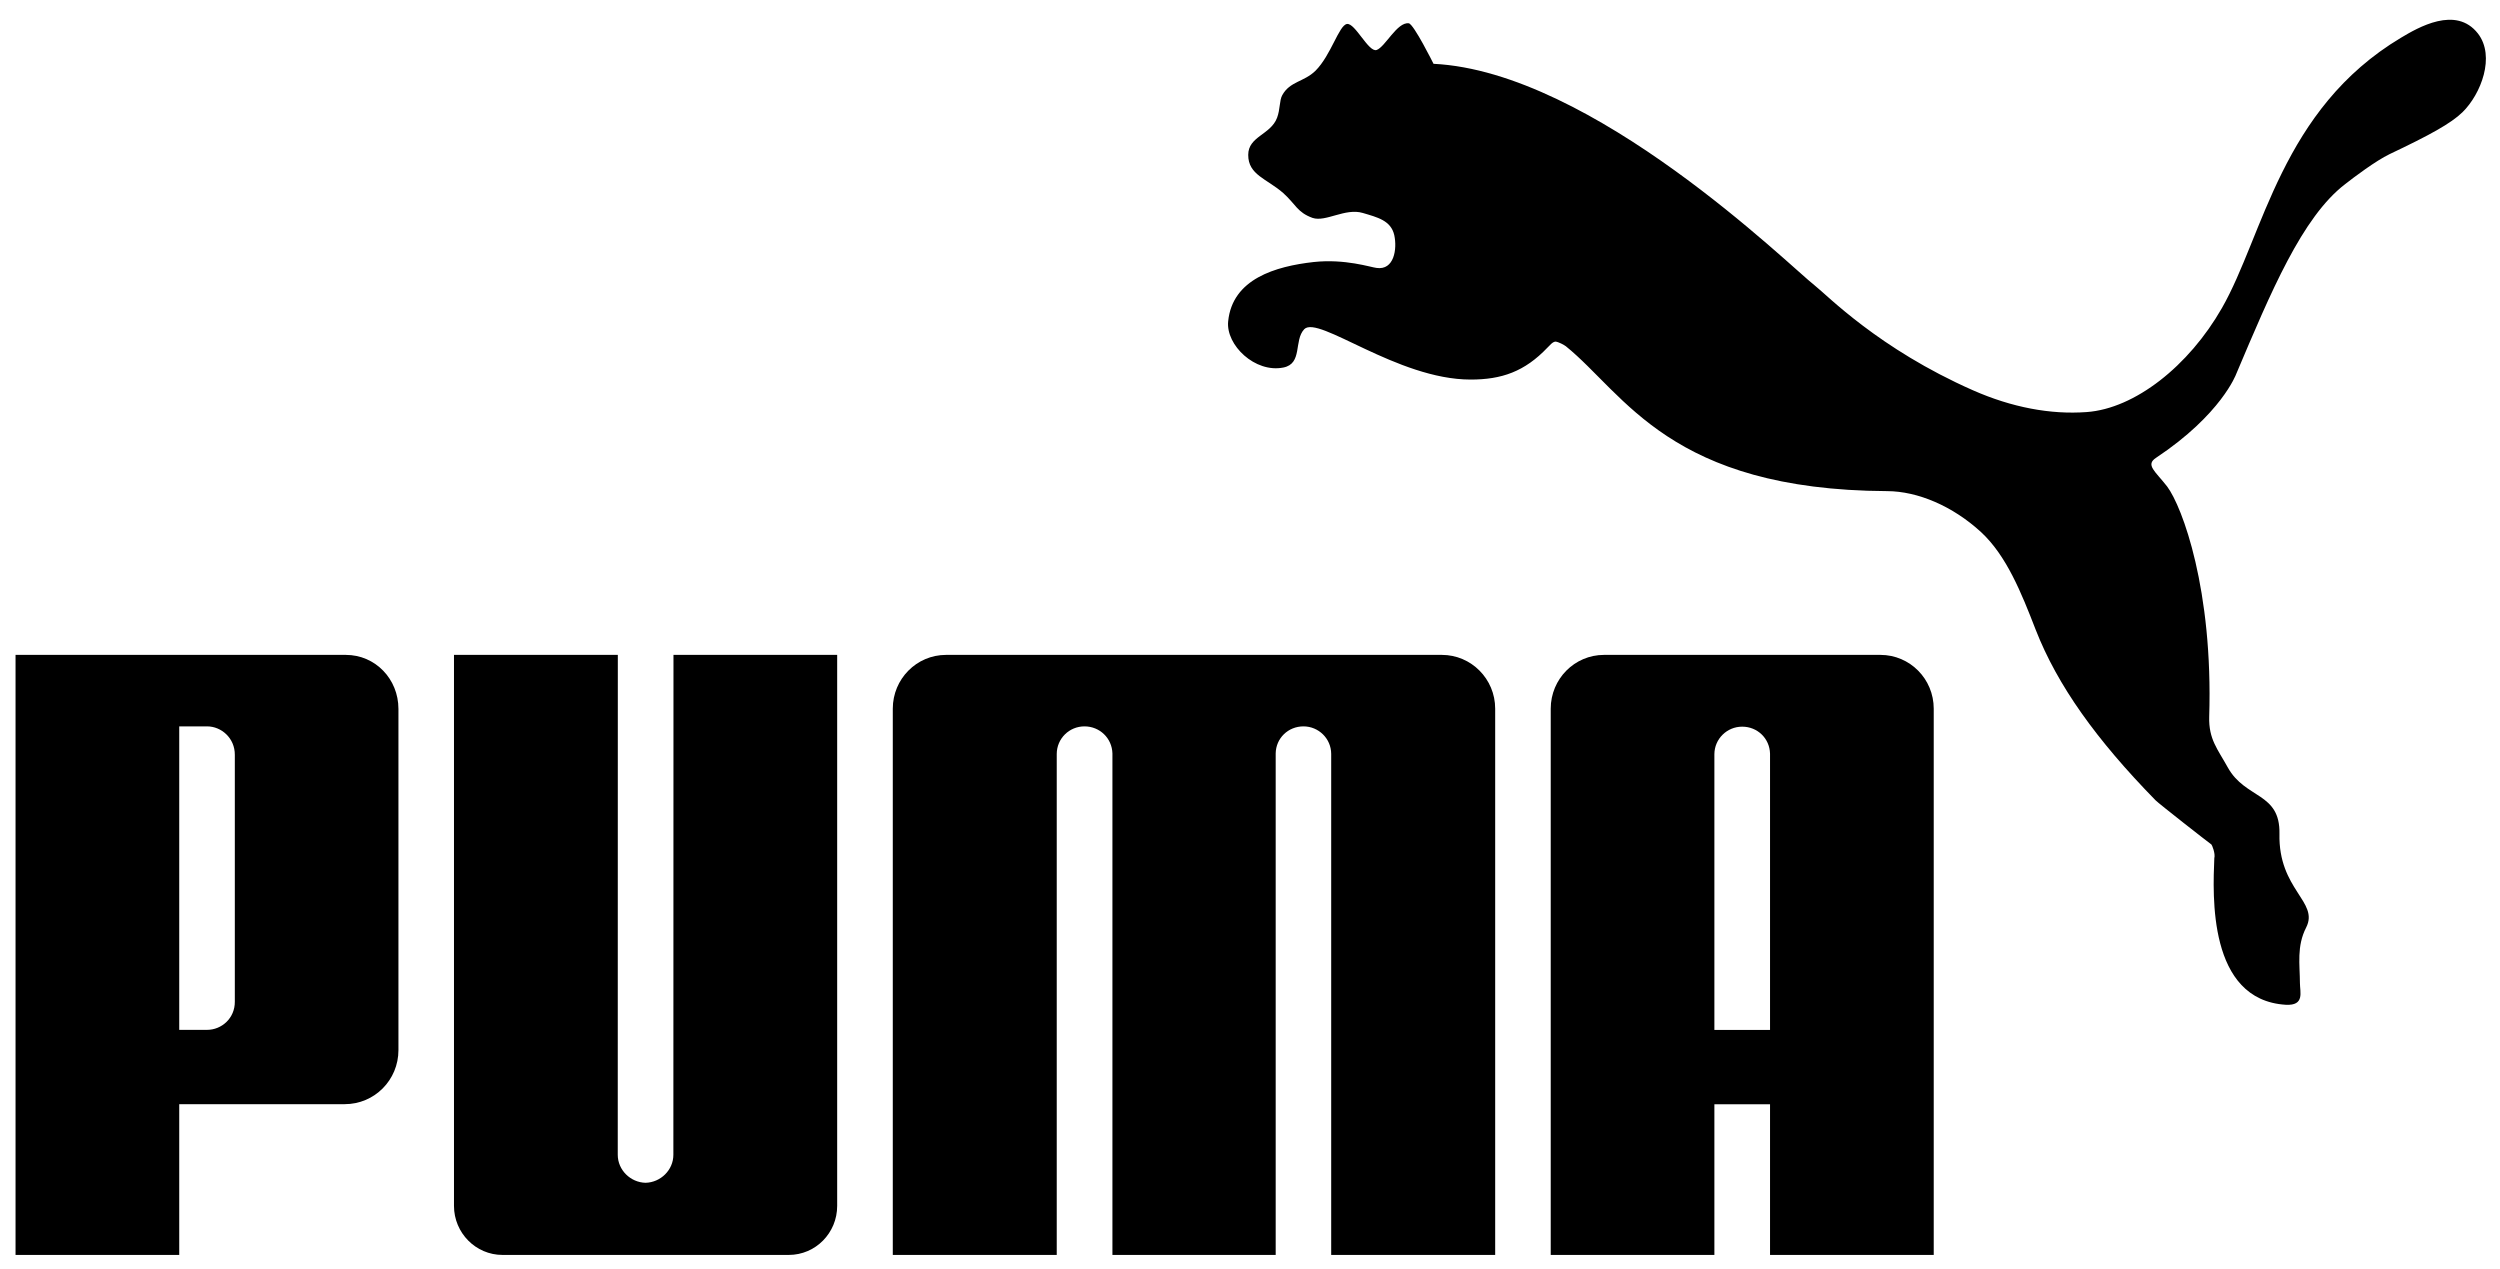
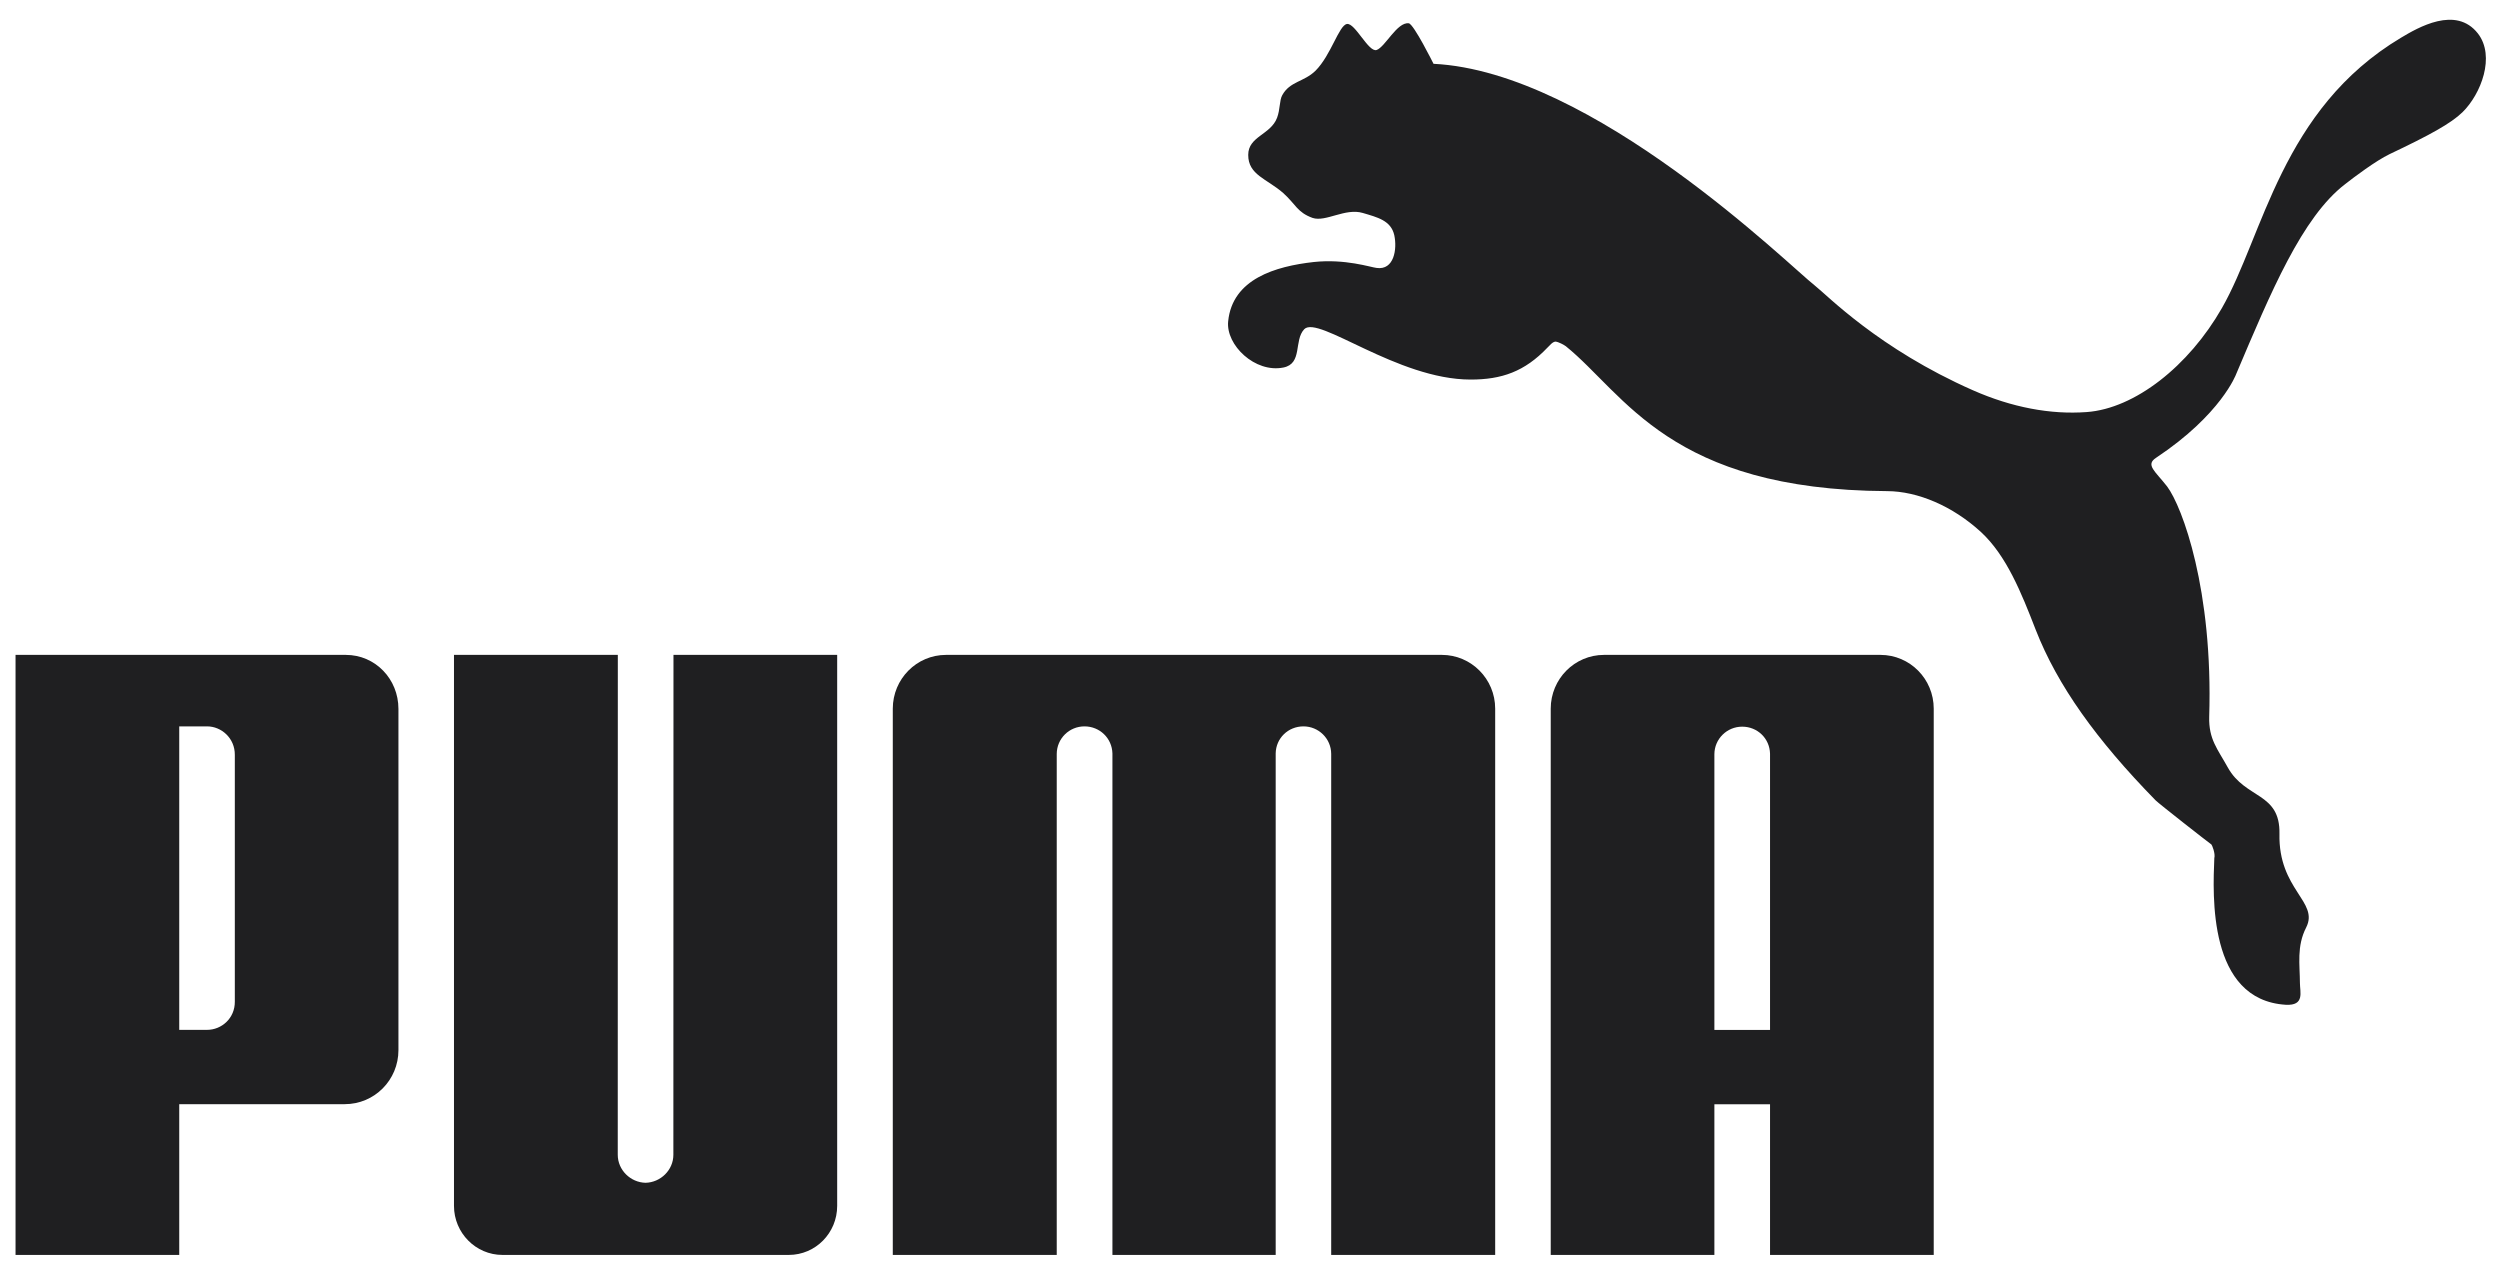
<svg xmlns="http://www.w3.org/2000/svg" width="69" height="35" viewBox="0 0 69 35" fill="none">
-   <path fill-rule="evenodd" clip-rule="evenodd" d="M66.27 1.04C62.96 3.016 62.472 6.501 61.325 8.502C60.411 10.102 58.923 11.277 57.592 11.373C56.597 11.447 55.522 11.244 54.452 10.771C51.85 9.624 50.425 8.143 50.089 7.881C49.39 7.338 43.963 1.979 39.565 1.761C39.565 1.761 39.019 0.661 38.882 0.643C38.56 0.601 38.231 1.299 37.994 1.38C37.773 1.453 37.4 0.626 37.176 0.662C36.954 0.696 36.739 1.521 36.308 1.952C35.992 2.263 35.599 2.243 35.39 2.628C35.31 2.771 35.335 3.016 35.247 3.251C35.07 3.721 34.451 3.762 34.451 4.274C34.448 4.828 34.966 4.933 35.416 5.327C35.767 5.642 35.801 5.86 36.226 6.014C36.589 6.137 37.128 5.733 37.614 5.878C38.012 5.997 38.394 6.084 38.483 6.495C38.564 6.876 38.478 7.464 37.994 7.395C37.832 7.377 37.125 7.138 36.257 7.232C35.209 7.35 34.013 7.695 33.897 8.871C33.832 9.526 34.64 10.3 35.42 10.144C35.959 10.037 35.704 9.397 35.997 9.086C36.383 8.689 38.564 10.476 40.59 10.476C41.444 10.476 42.079 10.258 42.71 9.594C42.769 9.543 42.841 9.436 42.931 9.428C43.018 9.436 43.168 9.52 43.217 9.556C44.849 10.876 46.084 13.524 52.086 13.555C52.931 13.559 53.892 13.966 54.677 14.686C55.378 15.336 55.786 16.351 56.184 17.378C56.786 18.92 57.862 20.42 59.494 22.089C59.582 22.179 60.925 23.23 61.034 23.307C61.051 23.319 61.15 23.556 61.115 23.688C61.075 24.69 60.931 27.6 63.089 27.732C63.615 27.759 63.478 27.385 63.478 27.129C63.476 26.623 63.384 26.118 63.65 25.599C64.013 24.886 62.879 24.558 62.913 23.013C62.936 21.863 61.975 22.059 61.488 21.183C61.207 20.674 60.957 20.405 60.974 19.783C61.084 16.288 60.235 13.989 59.812 13.426C59.48 13 59.207 12.831 59.509 12.634C61.311 11.437 61.718 10.325 61.718 10.325C62.676 8.061 63.538 5.993 64.725 5.083C64.963 4.895 65.577 4.434 65.953 4.254C67.062 3.728 67.644 3.409 67.966 3.096C68.475 2.596 68.879 1.555 68.39 0.924C67.782 0.146 66.733 0.764 66.27 1.04Z" fill="black" />
-   <path fill-rule="evenodd" clip-rule="evenodd" d="M18.585 31.872C18.585 32.294 18.233 32.635 17.817 32.645C17.402 32.635 17.05 32.294 17.05 31.872L17.052 18.075H12.53V33.283C12.53 34.029 13.132 34.636 13.868 34.636H21.77C22.511 34.636 23.106 34.029 23.106 33.283V18.075H18.588L18.585 31.872Z" fill="black" />
-   <path fill-rule="evenodd" clip-rule="evenodd" d="M39.796 18.075H32.953H26.111C25.3 18.075 24.641 18.738 24.641 19.559V34.637H29.166V20.807C29.169 20.383 29.511 20.048 29.932 20.048C30.353 20.048 30.692 20.375 30.703 20.795V34.637H35.209V20.795C35.215 20.375 35.553 20.048 35.976 20.048C36.392 20.048 36.739 20.383 36.741 20.807V34.637H41.267V19.559C41.267 18.738 40.605 18.075 39.796 18.075Z" fill="black" />
-   <path fill-rule="evenodd" clip-rule="evenodd" d="M6.481 27.646C6.485 28.105 6.114 28.424 5.716 28.424H4.947V20.048H5.716C6.112 20.048 6.485 20.375 6.481 20.835V27.646ZM9.544 18.075H0.429V34.636H4.947V30.475H9.515C10.335 30.475 10.997 29.81 10.997 28.982V19.566C10.997 18.742 10.36 18.075 9.544 18.075Z" fill="black" />
-   <path fill-rule="evenodd" clip-rule="evenodd" d="M48.853 28.427H47.317V20.813C47.321 20.392 47.665 20.056 48.084 20.056C48.506 20.056 48.842 20.38 48.853 20.801V28.427ZM51.9 18.075H44.271C43.46 18.075 42.8 18.738 42.8 19.56V34.636H47.317V30.478H48.853V34.636H53.371V19.56C53.371 18.738 52.713 18.075 51.9 18.075Z" fill="black" />
+   <path fill-rule="evenodd" clip-rule="evenodd" d="M66.27 1.04C62.96 3.016 62.472 6.501 61.325 8.502C60.411 10.102 58.923 11.277 57.592 11.373C56.597 11.447 55.522 11.244 54.452 10.771C51.85 9.624 50.425 8.143 50.089 7.881C49.39 7.338 43.963 1.979 39.565 1.761C39.565 1.761 39.019 0.661 38.882 0.643C38.56 0.601 38.231 1.299 37.994 1.38C37.773 1.453 37.4 0.626 37.176 0.662C36.954 0.696 36.739 1.521 36.308 1.952C35.992 2.263 35.599 2.243 35.39 2.628C35.31 2.771 35.335 3.016 35.247 3.251C35.07 3.721 34.451 3.762 34.451 4.274C34.448 4.828 34.966 4.933 35.416 5.327C35.767 5.642 35.801 5.86 36.226 6.014C36.589 6.137 37.128 5.733 37.614 5.878C38.012 5.997 38.394 6.084 38.483 6.495C38.564 6.876 38.478 7.464 37.994 7.395C37.832 7.377 37.125 7.138 36.257 7.232C35.209 7.35 34.013 7.695 33.897 8.871C33.832 9.526 34.64 10.3 35.42 10.144C35.959 10.037 35.704 9.397 35.997 9.086C36.383 8.689 38.564 10.476 40.59 10.476C41.444 10.476 42.079 10.258 42.71 9.594C42.769 9.543 42.841 9.436 42.931 9.428C43.018 9.436 43.168 9.52 43.217 9.556C44.849 10.876 46.084 13.524 52.086 13.555C52.931 13.559 53.892 13.966 54.677 14.686C55.378 15.336 55.786 16.351 56.184 17.378C56.786 18.92 57.862 20.42 59.494 22.089C59.582 22.179 60.925 23.23 61.034 23.307C61.051 23.319 61.15 23.556 61.115 23.688C61.075 24.69 60.931 27.6 63.089 27.732C63.615 27.759 63.478 27.385 63.478 27.129C63.476 26.623 63.384 26.118 63.65 25.599C64.013 24.886 62.879 24.558 62.913 23.013C62.936 21.863 61.975 22.059 61.488 21.183C61.207 20.674 60.957 20.405 60.974 19.783C61.084 16.288 60.235 13.989 59.812 13.426C59.48 13 59.207 12.831 59.509 12.634C61.311 11.437 61.718 10.325 61.718 10.325C62.676 8.061 63.538 5.993 64.725 5.083C64.963 4.895 65.577 4.434 65.953 4.254C67.062 3.728 67.644 3.409 67.966 3.096C68.475 2.596 68.879 1.555 68.39 0.924C67.782 0.146 66.733 0.764 66.27 1.04Z" fill="#1F1F21" />
+   <path fill-rule="evenodd" clip-rule="evenodd" d="M18.585 31.872C18.585 32.294 18.233 32.635 17.817 32.645C17.402 32.635 17.05 32.294 17.05 31.872L17.052 18.075H12.53V33.283C12.53 34.029 13.132 34.636 13.868 34.636H21.77C22.511 34.636 23.106 34.029 23.106 33.283V18.075H18.588L18.585 31.872Z" fill="#1F1F21" />
+   <path fill-rule="evenodd" clip-rule="evenodd" d="M39.796 18.075H32.953H26.111C25.3 18.075 24.641 18.738 24.641 19.559V34.637H29.166V20.807C29.169 20.383 29.511 20.048 29.932 20.048C30.353 20.048 30.692 20.375 30.703 20.795V34.637H35.209V20.795C35.215 20.375 35.553 20.048 35.976 20.048C36.392 20.048 36.739 20.383 36.741 20.807V34.637H41.267V19.559C41.267 18.738 40.605 18.075 39.796 18.075Z" fill="#1F1F21" />
+   <path fill-rule="evenodd" clip-rule="evenodd" d="M6.481 27.646C6.485 28.105 6.114 28.424 5.716 28.424H4.947V20.048H5.716C6.112 20.048 6.485 20.375 6.481 20.835V27.646ZM9.544 18.075H0.429V34.636H4.947V30.475H9.515C10.335 30.475 10.997 29.81 10.997 28.982V19.566C10.997 18.742 10.36 18.075 9.544 18.075Z" fill="#1F1F21" />
+   <path fill-rule="evenodd" clip-rule="evenodd" d="M48.853 28.427H47.317V20.813C47.321 20.392 47.665 20.056 48.084 20.056C48.506 20.056 48.842 20.38 48.853 20.801V28.427ZM51.9 18.075H44.271C43.46 18.075 42.8 18.738 42.8 19.56V34.636H47.317V30.478H48.853V34.636H53.371V19.56C53.371 18.738 52.713 18.075 51.9 18.075Z" fill="#1F1F21" />
</svg>
